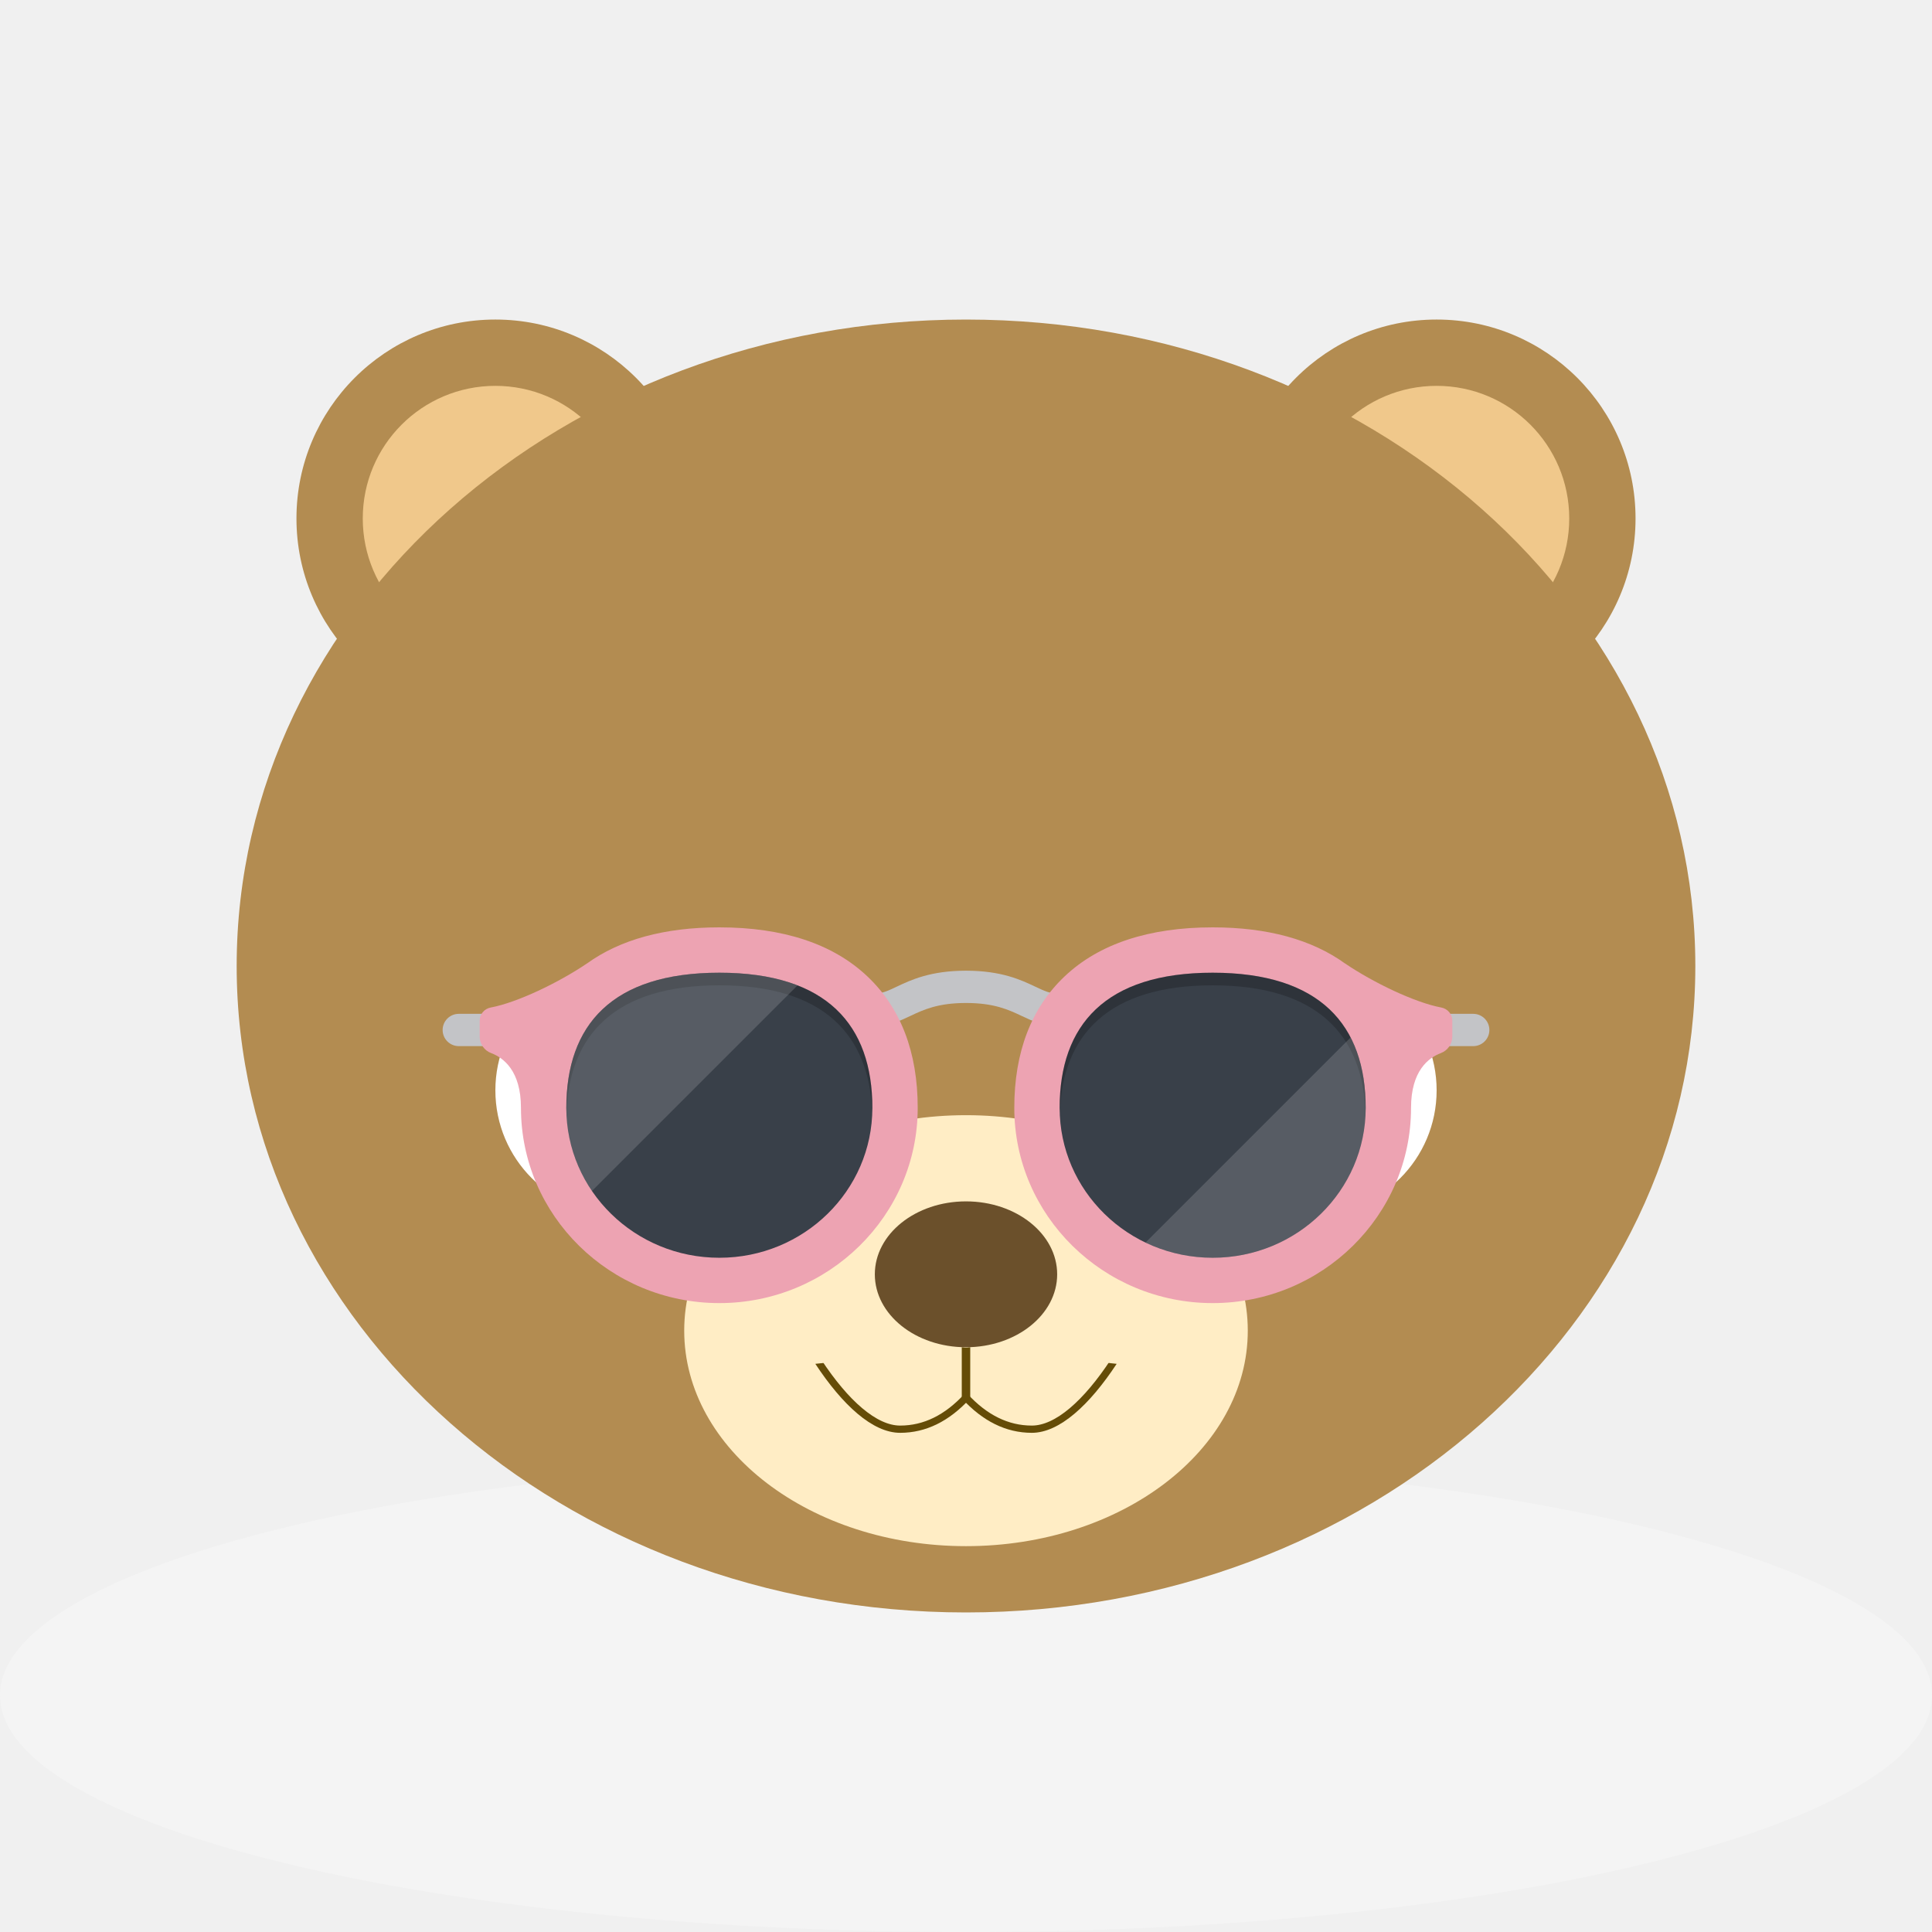
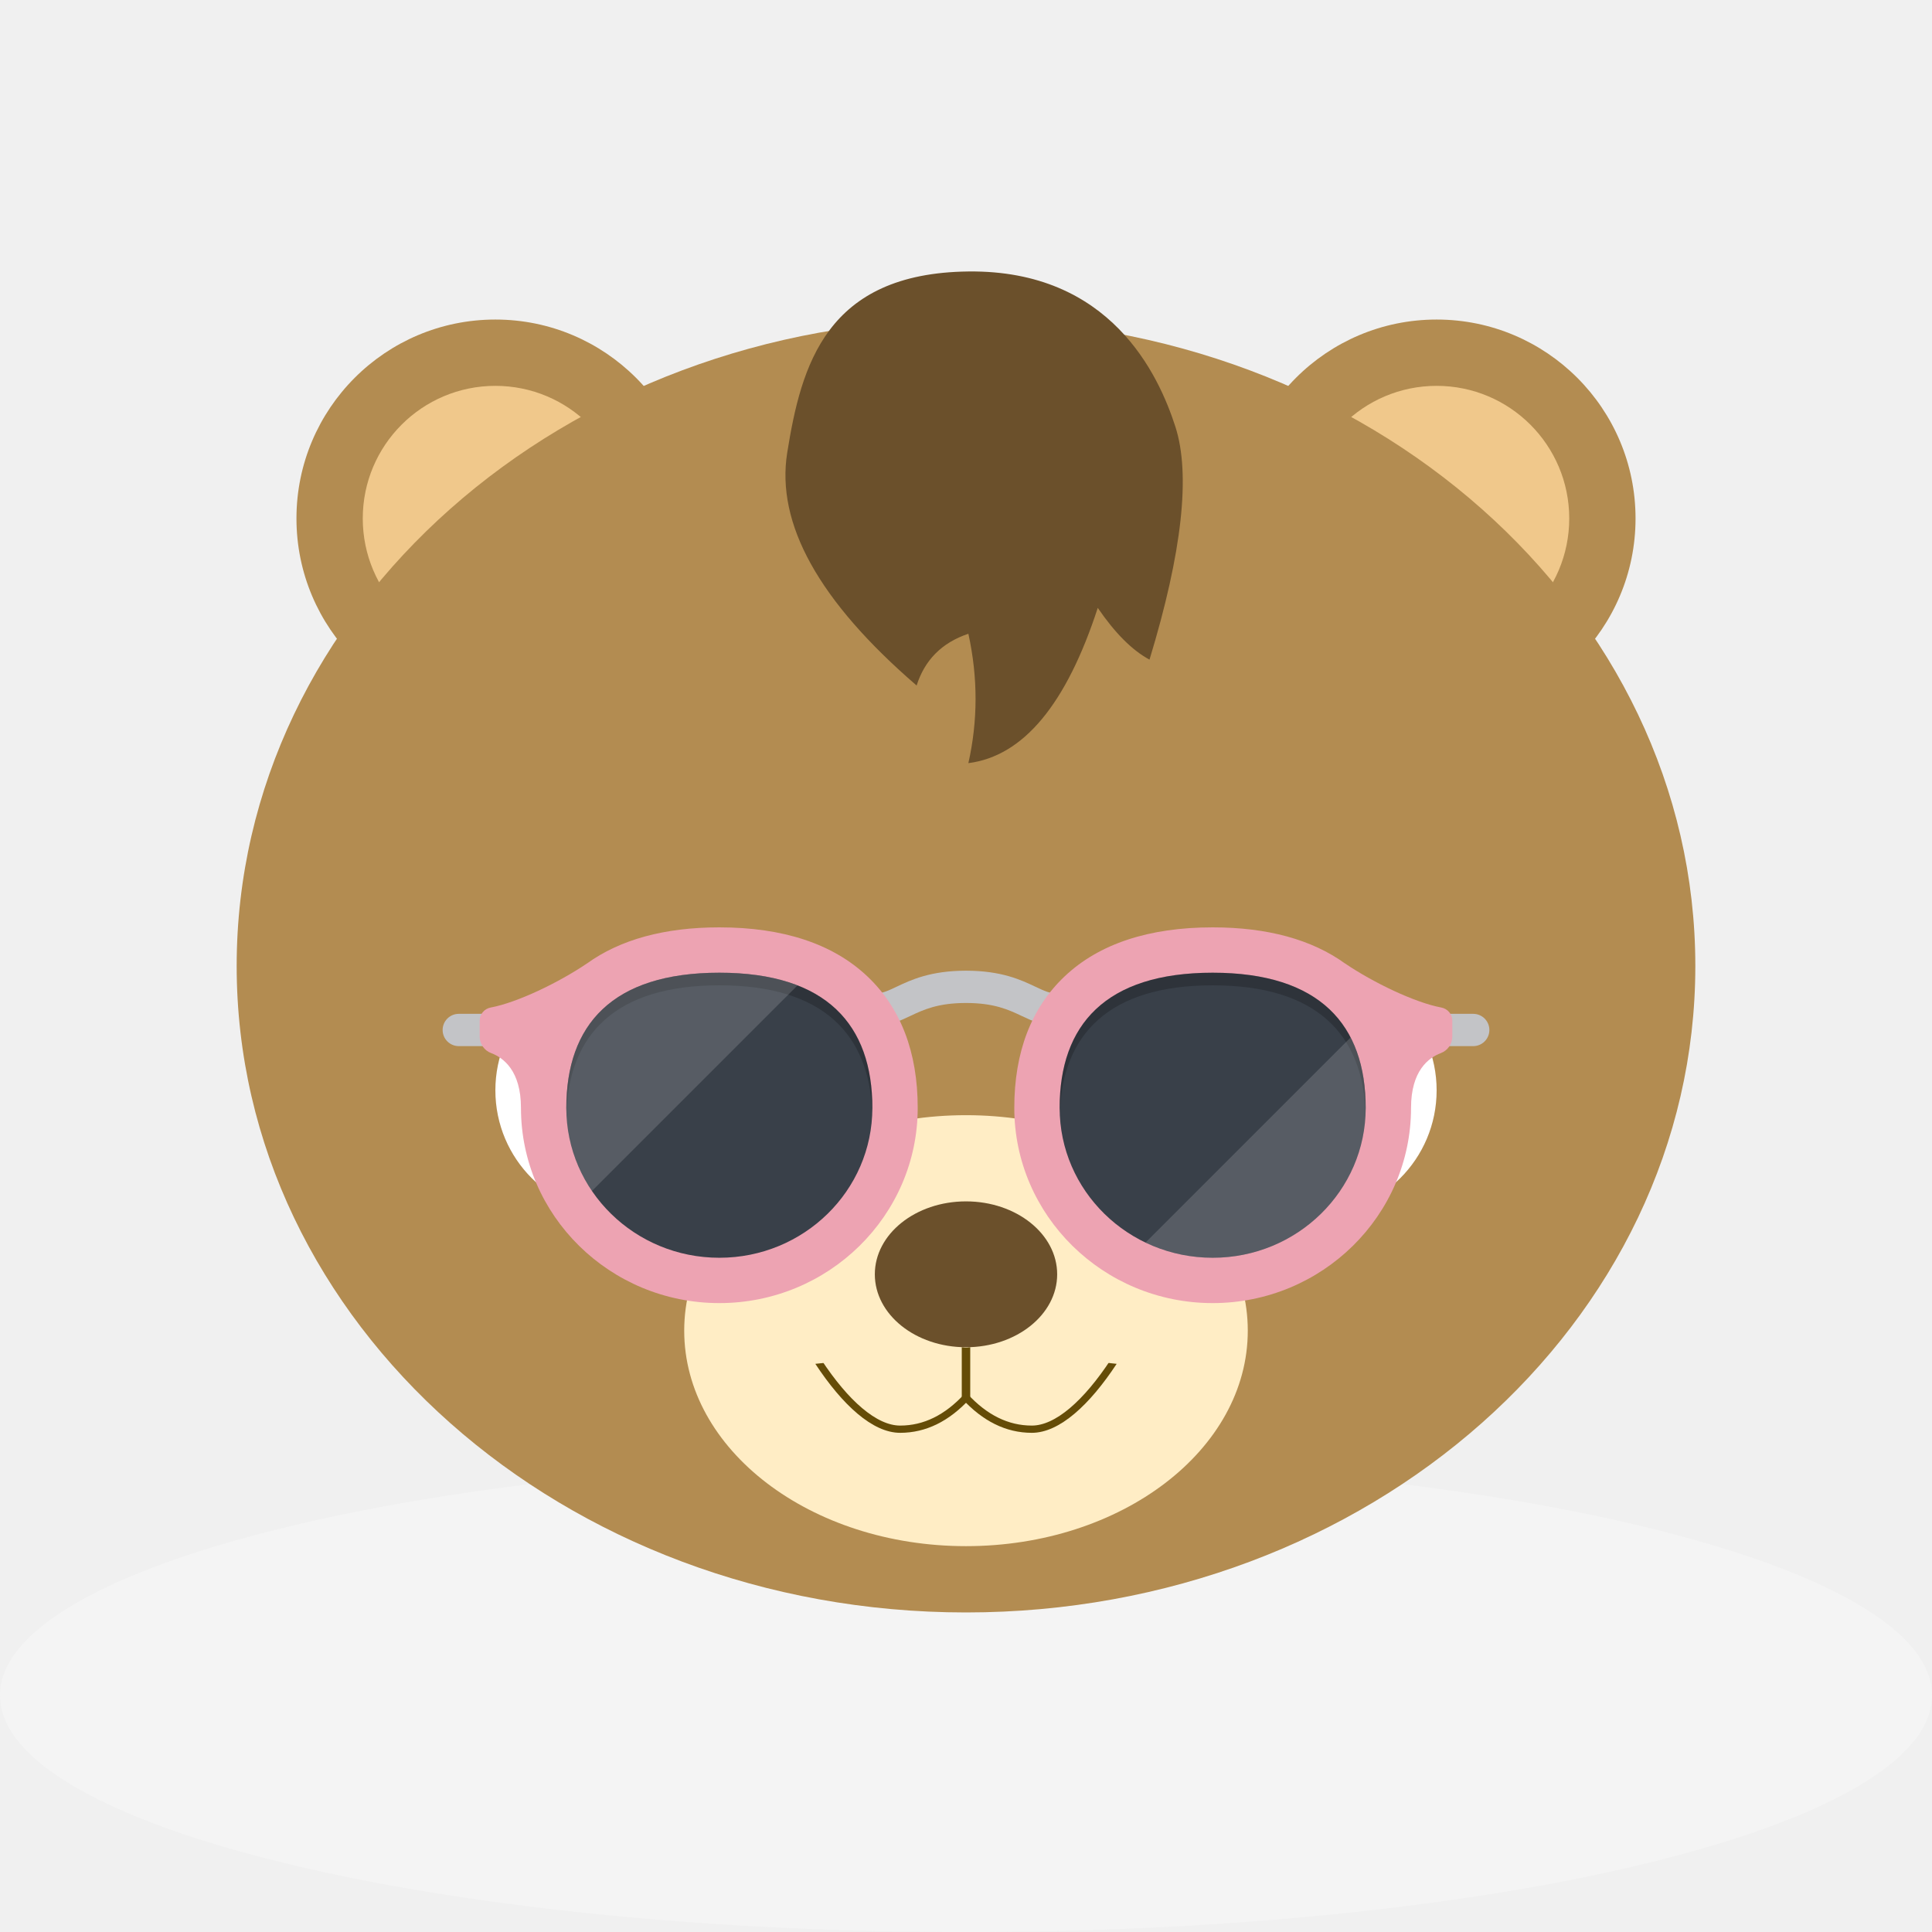
<svg xmlns="http://www.w3.org/2000/svg" style="isolation:isolate" viewBox="0 0 200 200" width="200pt" height="200pt">
  <g id="backgrounds">
    <ellipse vector-effect="non-scaling-stroke" cx="100" cy="175.5" rx="100" ry="24.5" id="present" fill="rgb(244,244,244)" />
  </g>
  <g id="bear">
    <g id="ears">
      <circle vector-effect="non-scaling-stroke" cx="51.28" cy="53.67" r="20.591" id="outerL" fill="rgb(179,140,81)" />
      <circle vector-effect="non-scaling-stroke" cx="148.72" cy="53.67" r="20.591" id="outerR" fill="rgb(179,140,81)" />
      <circle vector-effect="non-scaling-stroke" cx="51.28" cy="53.67" r="13.727" id="innerL" fill="rgb(240,200,139)" />
      <circle vector-effect="non-scaling-stroke" cx="148.72" cy="53.67" r="13.727" id="innerR" fill="rgb(240,200,139)" />
    </g>
    <g id="body">
      <ellipse vector-effect="non-scaling-stroke" cx="100" cy="100" rx="75.5" ry="66.92" id="outer" fill="rgb(179,140,81)" />
    </g>
    <ellipse vector-effect="non-scaling-stroke" cx="100" cy="137.75" rx="29.17" ry="22.307" id="Ellips" fill="rgb(255,237,197)" />
    <ellipse vector-effect="non-scaling-stroke" cx="100" cy="131.916" rx="9.438" ry="7.55" id="Ellips" fill="rgb(107,80,43)" />
    <g id="eyes">
      <circle vector-effect="non-scaling-stroke" cx="64.15" cy="112.869" r="12.869" id="Ellips" fill="rgb(255,255,255)" />
      <circle vector-effect="non-scaling-stroke" cx="65.191" cy="113.667" r="6.556" id="Ellips" fill="rgb(115,85,44)" />
      <circle vector-effect="non-scaling-stroke" cx="135.85" cy="112.869" r="12.869" id="Ellips" fill="rgb(255,255,255)" />
      <circle vector-effect="non-scaling-stroke" cx="133.723" cy="113.667" r="6.556" id="Ellips" fill="rgb(115,85,44)" />
    </g>
    <g id="mouth">
-       <mask id="_mask_kOjqon6ReuEluhYppzb1PlsJhDrqH7rb">
+       <mask id="_mask_MUnlJAjn0FSPL7P8TVLosNfytxZgO8r5">
        <path d=" M 100.438 139.466 L 100.438 144.758 Q 97.179 148.325 93.182 148.325 C 90.325 148.325 87.202 145.433 84.403 141.184" id="Tracé" fill="white" stroke="none" />
      </mask>
      <path d=" M 100.438 139.466 L 100.438 144.758 Q 97.179 148.325 93.182 148.325 C 90.325 148.325 87.202 145.433 84.403 141.184" id="Tracé" fill="none" />
-       <path d=" M 100.438 139.466 L 100.438 144.758 Q 97.179 148.325 93.182 148.325 C 90.325 148.325 87.202 145.433 84.403 141.184" id="Tracé" fill="none" mask="url(#_mask_kOjqon6ReuEluhYppzb1PlsJhDrqH7rb)" vector-effect="non-scaling-stroke" stroke-width="2" stroke="rgb(101,76,7)" stroke-linejoin="miter" stroke-linecap="square" stroke-miterlimit="3" />
-       <mask id="_mask_Wb1UqvoYJoS1As8FC4zNgjx9uceEsnnF">
+       <path d=" M 100.438 139.466 L 100.438 144.758 Q 97.179 148.325 93.182 148.325 C 90.325 148.325 87.202 145.433 84.403 141.184" id="Tracé" fill="none" mask="url(#_mask_MUnlJAjn0FSPL7P8TVLosNfytxZgO8r5)" vector-effect="non-scaling-stroke" stroke-width="2" stroke="rgb(101,76,7)" stroke-linejoin="miter" stroke-linecap="square" stroke-miterlimit="3" />
+       <mask id="_mask_GJkQHuw4w1CgjC6TO9zq6TlYgWIYDm7u">
        <path d=" M 99.562 139.466 L 99.562 144.758 Q 102.821 148.325 106.818 148.325 C 109.675 148.325 112.798 145.433 115.597 141.184" id="Tracé" fill="white" stroke="none" />
      </mask>
      <path d=" M 99.562 139.466 L 99.562 144.758 Q 102.821 148.325 106.818 148.325 C 109.675 148.325 112.798 145.433 115.597 141.184" id="Tracé" fill="none" />
-       <path d=" M 99.562 139.466 L 99.562 144.758 Q 102.821 148.325 106.818 148.325 C 109.675 148.325 112.798 145.433 115.597 141.184" id="Tracé" fill="none" mask="url(#_mask_Wb1UqvoYJoS1As8FC4zNgjx9uceEsnnF)" vector-effect="non-scaling-stroke" stroke-width="2" stroke="rgb(101,76,7)" stroke-linejoin="miter" stroke-linecap="square" stroke-miterlimit="3" />
+       <path d=" M 99.562 139.466 L 99.562 144.758 Q 102.821 148.325 106.818 148.325 C 109.675 148.325 112.798 145.433 115.597 141.184" id="Tracé" fill="none" mask="url(#_mask_GJkQHuw4w1CgjC6TO9zq6TlYgWIYDm7u)" vector-effect="non-scaling-stroke" stroke-width="2" stroke="rgb(101,76,7)" stroke-linejoin="miter" stroke-linecap="square" stroke-miterlimit="3" />
    </g>
    <g id="attributes">
      <g id="subglasses">
        <g id="Groep">
          <path d=" M 50.622 108.295 L 47.493 108.295 C 46.57 108.295 45.821 107.547 45.821 106.624 C 45.821 105.701 46.57 104.952 47.493 104.952 L 50.623 104.952 C 51.546 104.952 52.294 105.701 52.294 106.624 C 52.294 107.547 51.545 108.295 50.622 108.295 Z " id="Tracé" fill="rgb(195,196,199)" />
          <path d=" M 152.507 108.295 L 149.377 108.295 C 148.454 108.295 147.706 107.547 147.706 106.624 C 147.706 105.701 148.454 104.952 149.377 104.952 L 152.507 104.952 C 153.431 104.952 154.179 105.701 154.179 106.624 C 154.179 107.547 153.43 108.295 152.507 108.295 Z " id="Tracé" fill="rgb(195,196,199)" />
        </g>
        <path d=" M 109.309 106.175 C 107.887 106.175 106.807 105.664 105.763 105.17 C 104.434 104.541 102.927 103.828 100 103.828 C 97.074 103.828 95.567 104.541 94.238 105.17 C 93.194 105.664 92.114 106.175 90.692 106.175 L 90.692 102.832 C 91.334 102.832 91.859 102.598 92.808 102.149 C 94.292 101.447 96.323 100.486 100.001 100.486 C 103.678 100.486 105.71 101.447 107.193 102.149 C 108.142 102.598 108.668 102.832 109.309 102.832 L 109.309 106.175 L 109.309 106.175 Z " id="Tracé" fill="rgb(195,196,199)" />
        <path d=" M 89.781 101.066 C 86.223 97.704 81.07 96 74.466 96 C 68.788 96 64.187 97.263 60.745 99.752 C 60.744 99.752 60.742 99.751 60.742 99.751 C 57.844 101.711 53.552 103.784 50.8 104.298 C 50.138 104.422 49.656 104.992 49.656 105.665 L 49.656 107.297 C 49.656 108.064 50.131 108.749 50.849 109.019 C 52.114 109.494 53.93 110.846 53.93 114.688 C 53.93 125.831 63.143 134.896 74.466 134.896 C 85.789 134.896 95.001 125.831 95.001 114.688 C 95.001 108.921 93.245 104.338 89.781 101.066 Z " id="Tracé" fill="rgb(237,163,178)" />
        <path d=" M 90.307 114.688 C 90.307 106.12 85.59 100.694 74.466 100.694 C 63.341 100.694 58.624 106.12 58.624 114.688 C 58.624 123.257 65.717 130.203 74.466 130.203 C 83.215 130.203 90.307 123.257 90.307 114.688 Z " id="Tracé" fill="rgb(57,64,73)" />
        <g opacity="0.2">
          <path d=" M 74.465 100.694 C 63.341 100.694 58.624 106.12 58.624 114.688 C 58.624 114.865 58.632 115.04 58.637 115.216 C 58.92 107.1 63.682 102.001 74.465 102.001 C 85.248 102.001 90.011 107.1 90.293 115.216 C 90.299 115.04 90.307 114.865 90.307 114.688 C 90.307 106.12 85.59 100.694 74.465 100.694 Z " id="Tracé" fill="rgb(0,0,0)" />
        </g>
        <path d=" M 110.219 101.066 C 113.777 97.704 118.93 96 125.534 96 C 131.212 96 135.813 97.263 139.255 99.752 C 139.256 99.752 139.258 99.751 139.258 99.751 C 142.156 101.711 146.448 103.784 149.2 104.298 C 149.862 104.422 150.344 104.992 150.344 105.665 L 150.344 107.297 C 150.344 108.064 149.869 108.749 149.151 109.019 C 147.886 109.494 146.07 110.846 146.07 114.688 C 146.07 125.831 136.857 134.896 125.534 134.896 C 114.211 134.896 104.999 125.831 104.999 114.688 C 104.999 108.921 106.755 104.338 110.219 101.066 Z " id="Tracé" fill="rgb(237,163,178)" />
        <path d=" M 109.693 114.688 C 109.693 106.12 114.41 100.694 125.534 100.694 C 136.659 100.694 141.376 106.12 141.376 114.688 C 141.376 123.257 134.283 130.203 125.534 130.203 C 116.785 130.203 109.693 123.257 109.693 114.688 Z " id="Tracé" fill="rgb(57,64,73)" />
        <g opacity="0.2">
          <path d=" M 125.535 100.694 C 136.659 100.694 141.376 106.12 141.376 114.688 C 141.376 114.865 141.368 115.04 141.363 115.216 C 141.08 107.1 136.318 102.001 125.535 102.001 C 114.752 102.001 109.989 107.1 109.707 115.216 C 109.701 115.04 109.693 114.865 109.693 114.688 C 109.693 106.12 114.41 100.694 125.535 100.694 Z " id="Tracé" fill="rgb(0,0,0)" />
        </g>
        <g id="Groep">
          <g opacity="0.15">
            <path d=" M 74.465 100.694 C 63.341 100.694 58.624 106.12 58.624 114.688 C 58.624 117.87 59.603 120.826 61.28 123.288 L 82.56 102.008 C 80.372 101.152 77.69 100.694 74.465 100.694 Z " id="Tracé" fill="rgb(255,255,255)" />
          </g>
          <g opacity="0.15">
            <path d=" M 139.813 107.398 L 118.581 128.63 C 120.68 129.636 123.039 130.203 125.534 130.203 C 134.284 130.203 141.376 123.257 141.376 114.688 C 141.376 111.897 140.872 109.443 139.813 107.398 Z " id="Tracé" fill="rgb(255,255,255)" />
          </g>
        </g>
      </g>
    </g>
+     <g id="hair">
+       <path d=" M 100.246 79 C 101.225 74.632 101.252 70.194 100.246 65.606 C 97.479 66.535 95.72 68.348 94.888 70.964 C 84.753 62.221 80.315 54.211 81.494 46.854 C 82.939 37.838 85.512 28.27 100.246 28.103 C 114.979 27.935 119.946 38.808 121.676 44.175 C 123.257 49.08 122.391 57.143 118.997 68.285 C 117.199 67.315 115.44 65.556 113.64 62.927 C 110.396 72.885 105.958 78.27 100.246 79 Z " id="outer" fill="rgb(107,80,43)" />
+     </g>
  </g>
  <g id="imports" />
</svg>
